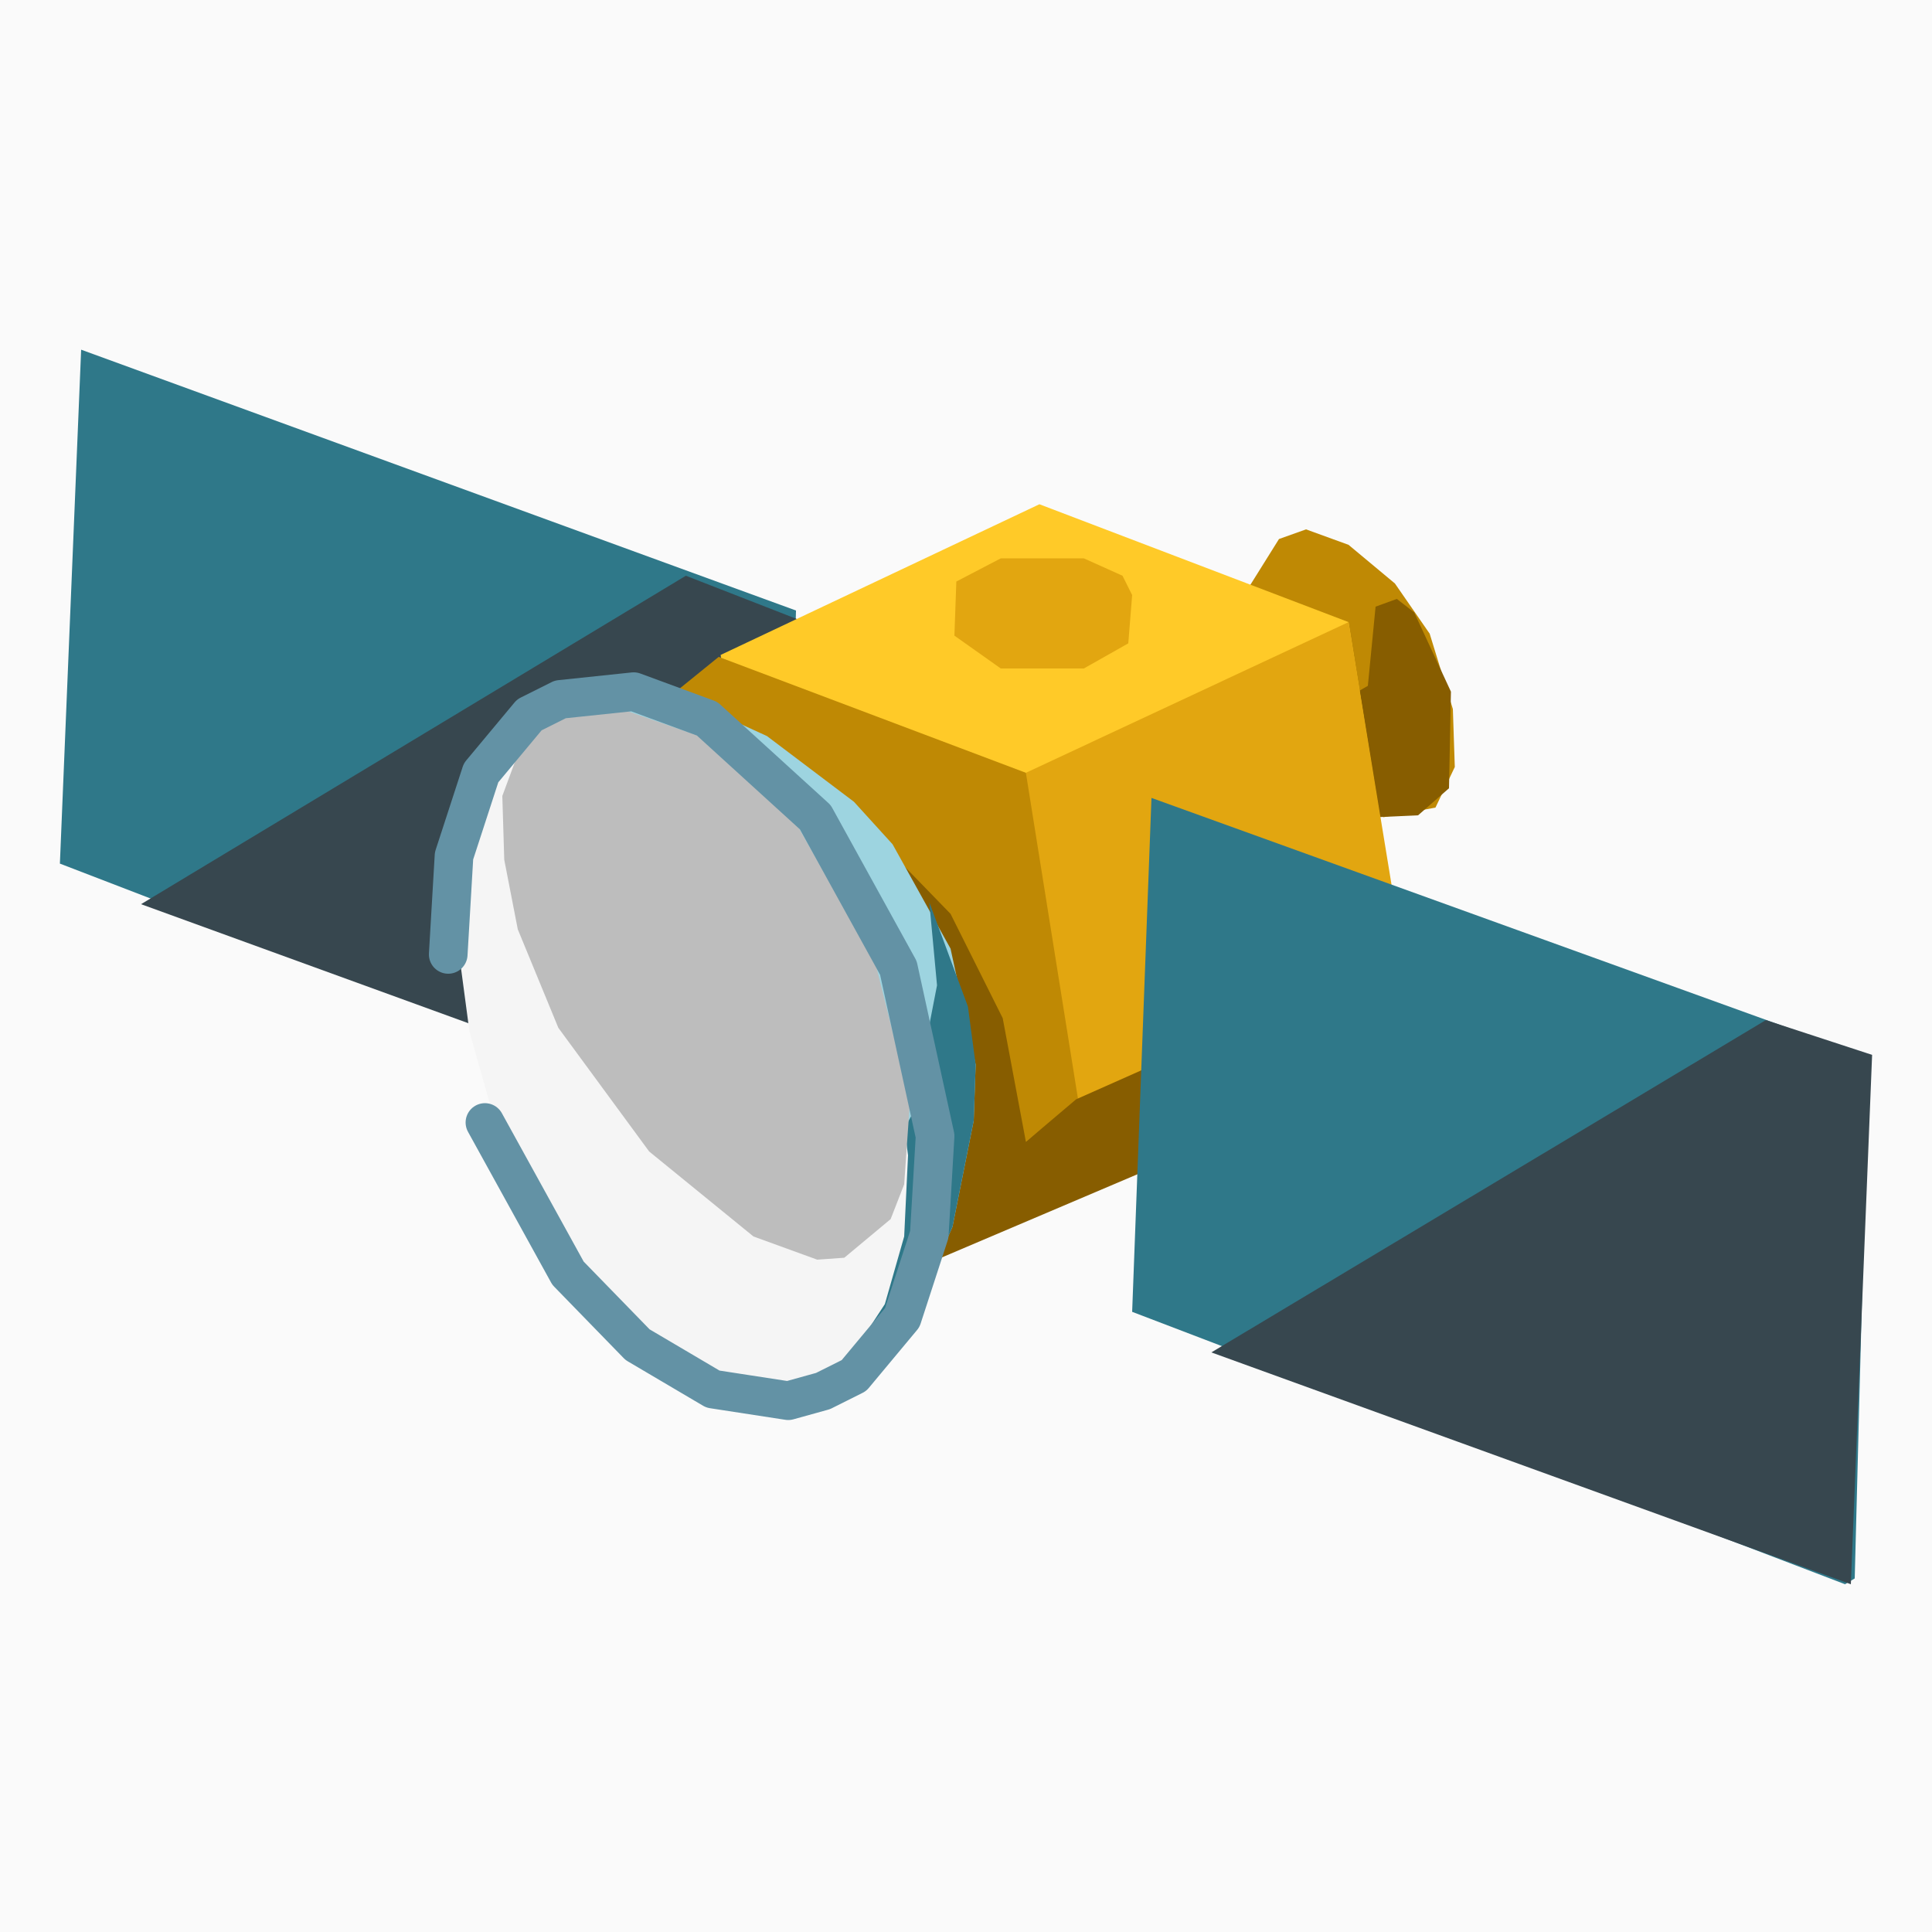
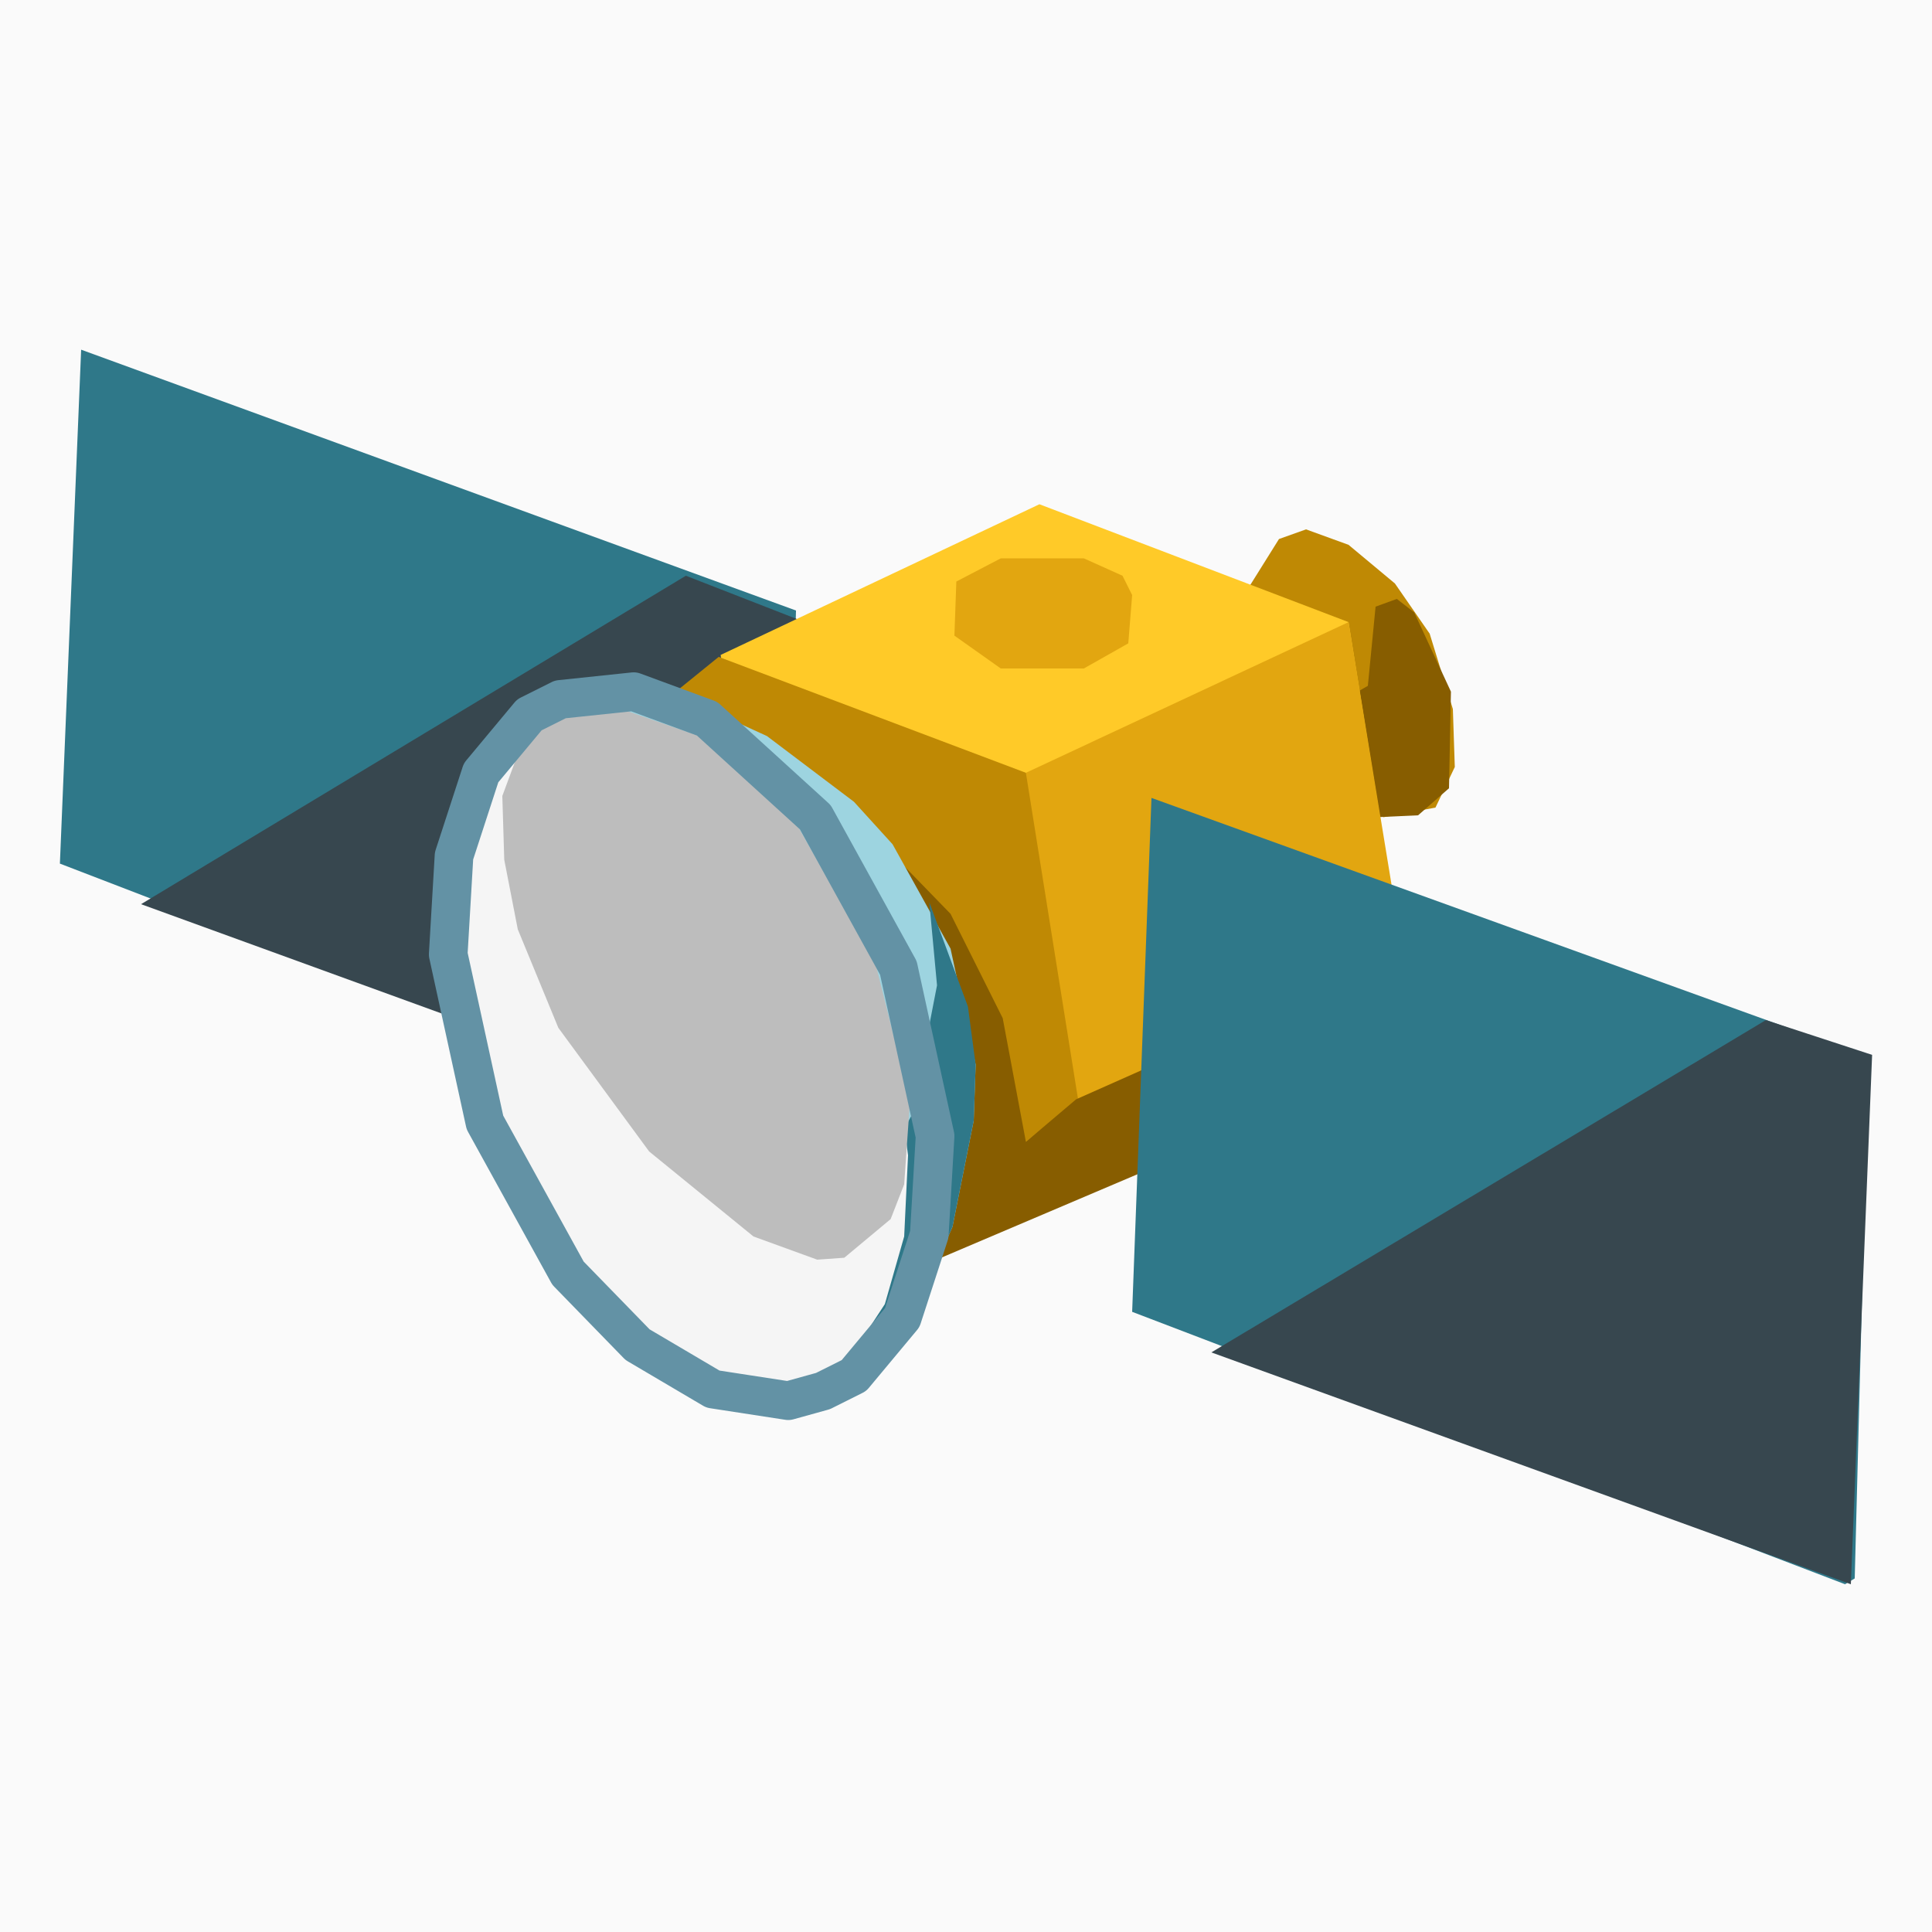
<svg xmlns="http://www.w3.org/2000/svg" viewBox="0 0 100 100" width="200" height="200">
  <rect width="100" height="100" fill="#fafafa" />
  <polygon points="40,58.9 3.1,44.7 4.2,18.1 41.2,31.6 40.5,58.5" fill="#2F7889" />
  <polygon points="7.3,46.8 40.3,58.8 41.4,32.1 35.5,29.8" fill="#37474F" />
  <polygon points="64.7,30.3 66.2,27.9 67.6,27.4 69.8,28.2 72.2,30.2 74,32.8 75.2,36.7 75.3,39.7 74.3,41.8 71.6,42.3" fill="#BF8904" />
  <polygon points="71.2,31.4 70.8,35.5 69.4,36.3 71.2,42.3 73.4,42.2 75,40.8 75.1,35.8 73.2,31.7 72.3,31" fill="#875D00" />
  <polygon points="69.8,32.2 53.8,26.1 37.3,33.9 41.9,67.2 59.2,59.8 72.5,49" fill="#FFCA28" />
  <polygon points="69.8,32.2 53.1,40 42.1,67.5 59.4,60.1 72.6,49.3" fill="#E2A610" />
  <polygon points="53.1,40 37.2,34 24,44.7 26.7,61.5 42.6,67.6 55.8,56.9" fill="#BF8904" />
  <polygon points="72.8,49.3 55.7,56.9 53.1,59.1 51.9,52.7 49.2,47.3 45.7,43.7 39.2,40.1 42.6,67.7 60,60.3" fill="#875D00" />
  <polygon points="95.5,82 58.6,67.9 59.6,41.3 96.7,54.7 96,81.7" fill="#2F7889" />
  <polygon points="62.7,70 95.8,82 96.9,54.6 91.4,52.8" fill="#37474F" />
  <polygon points="58.6,30.8 58.1,29.8 56.1,28.9 51.8,28.9 49.5,30.1 49.4,32.9 51.8,34.6 56.1,34.6 58.4,33.3" fill="#E2A610" />
  <polygon points="42.1,72.2 28.6,36.3 32.7,35.8 37.3,37 39.7,38.1 44.2,41.5 46.2,43.7 49.2,49.1 50.5,55.1 50.4,58 49.3,63.5 48.2,66 45.5,69.9" fill="#9DD4E0" />
  <polygon points="40.4,67.6 42.1,72.2 45.5,69.9 48.2,66 49.3,63.5 50.4,58 50.5,55.1 50.1,52.1 48.1,46.7 48.5,51 47.2,57.7 43.8,64" fill="#2F7889" />
  <polygon points="45,50.7 46.4,55.3 47,59.8 46.8,64 45.8,67.5 44.1,70.1 41.8,71.6 39.1,72 36.1,71.1 33.1,69.1 30.2,66.1 27.7,62.3 25.6,58 24.3,53.4 23.7,48.9 23.9,44.7 24.9,41.2 26.5,38.6 28.8,37.1 31.6,36.7 34.5,37.6 37.6,39.6 40.5,42.6 43,46.4" fill="#F5F5F5" />
  <polygon points="28.9,53.2 26.8,48.1 26.1,44.5 26,41.2 27,38.5 28.9,36.8 31.3,36.4 36.2,38.1 41.2,42.6 45.3,49.8 47.1,57 46.8,61.3 46.1,63.1 43.7,65.1 42.3,65.2 39,64 33.6,59.6" fill="#BDBDBD" />
-   <polyline points="25.1,58.1 29.4,65.9 33,69.6 36.9,71.9 40.8,72.5 42.6,72 44.2,71.2 46.7,68.2 48.1,63.9 48.4,58.8 46.5,50.1 42.2,42.3 36.6,37.2 32.8,35.8 29,36.2 27.4,37 24.9,40 23.5,44.3 23.2,49.4" fill="none" stroke="#6392A5" stroke-width="2" stroke-linecap="round" stroke-linejoin="round" />
+   <polyline points="25.1,58.1 29.4,65.9 33,69.6 36.9,71.9 40.8,72.5 42.6,72 44.2,71.2 46.7,68.2 48.1,63.9 48.4,58.8 46.5,50.1 42.2,42.3 36.6,37.2 32.8,35.8 29,36.2 27.4,37 24.9,40 23.5,44.3 23.2,49.4 25.1,58.1" fill="none" stroke="#6392A5" stroke-width="2" stroke-linecap="round" stroke-linejoin="round" />
</svg>
